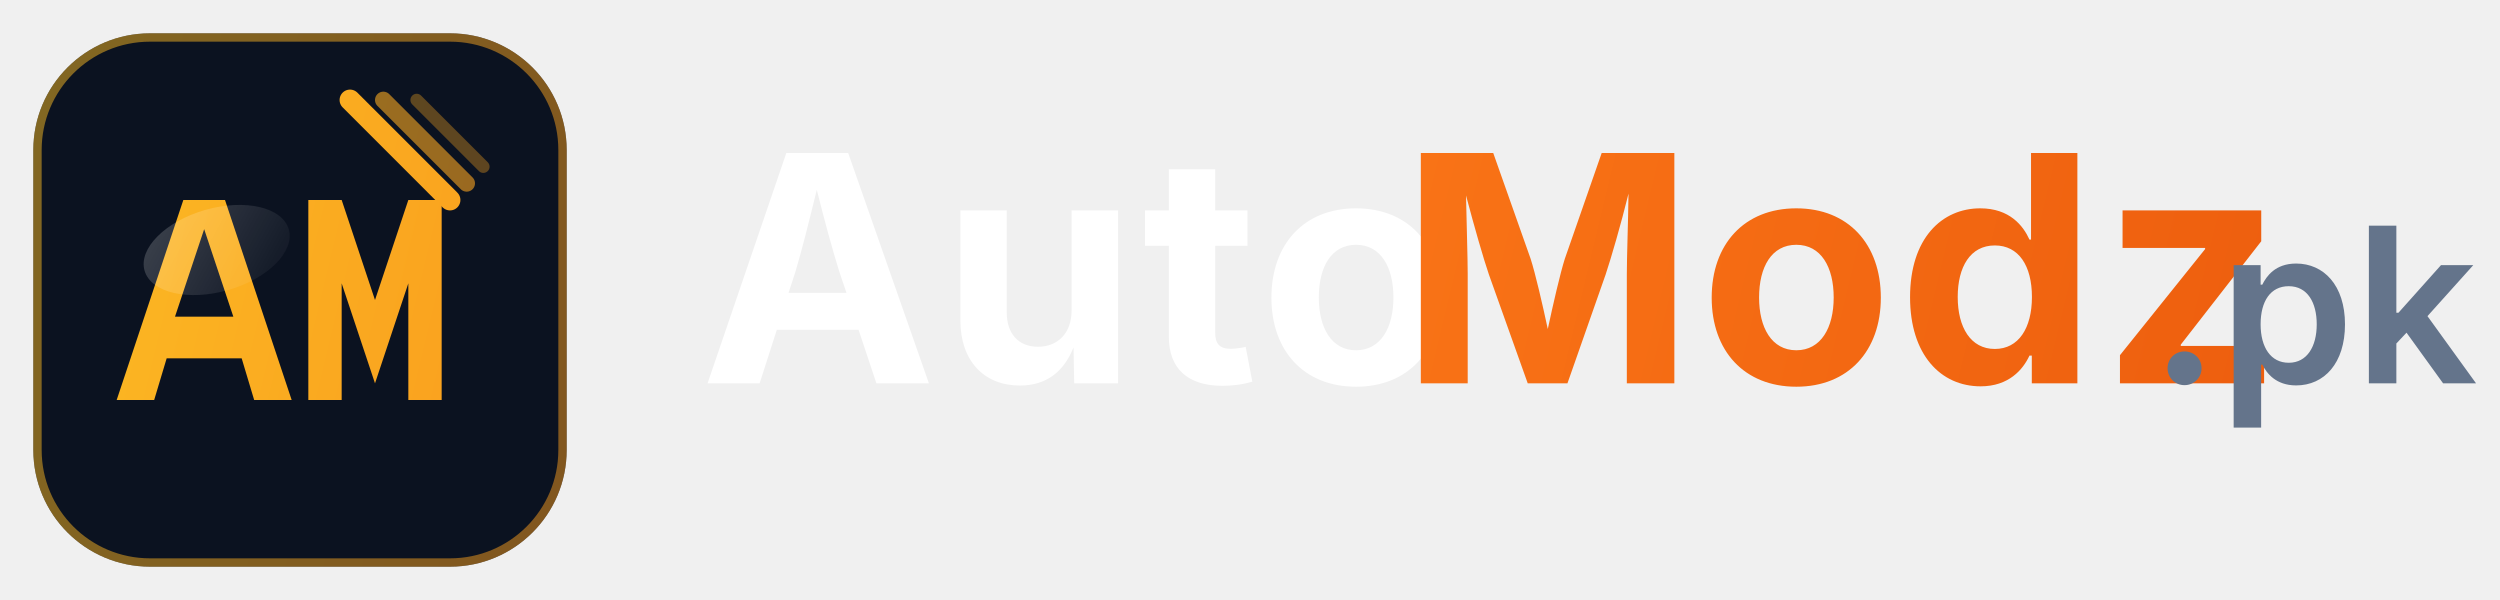
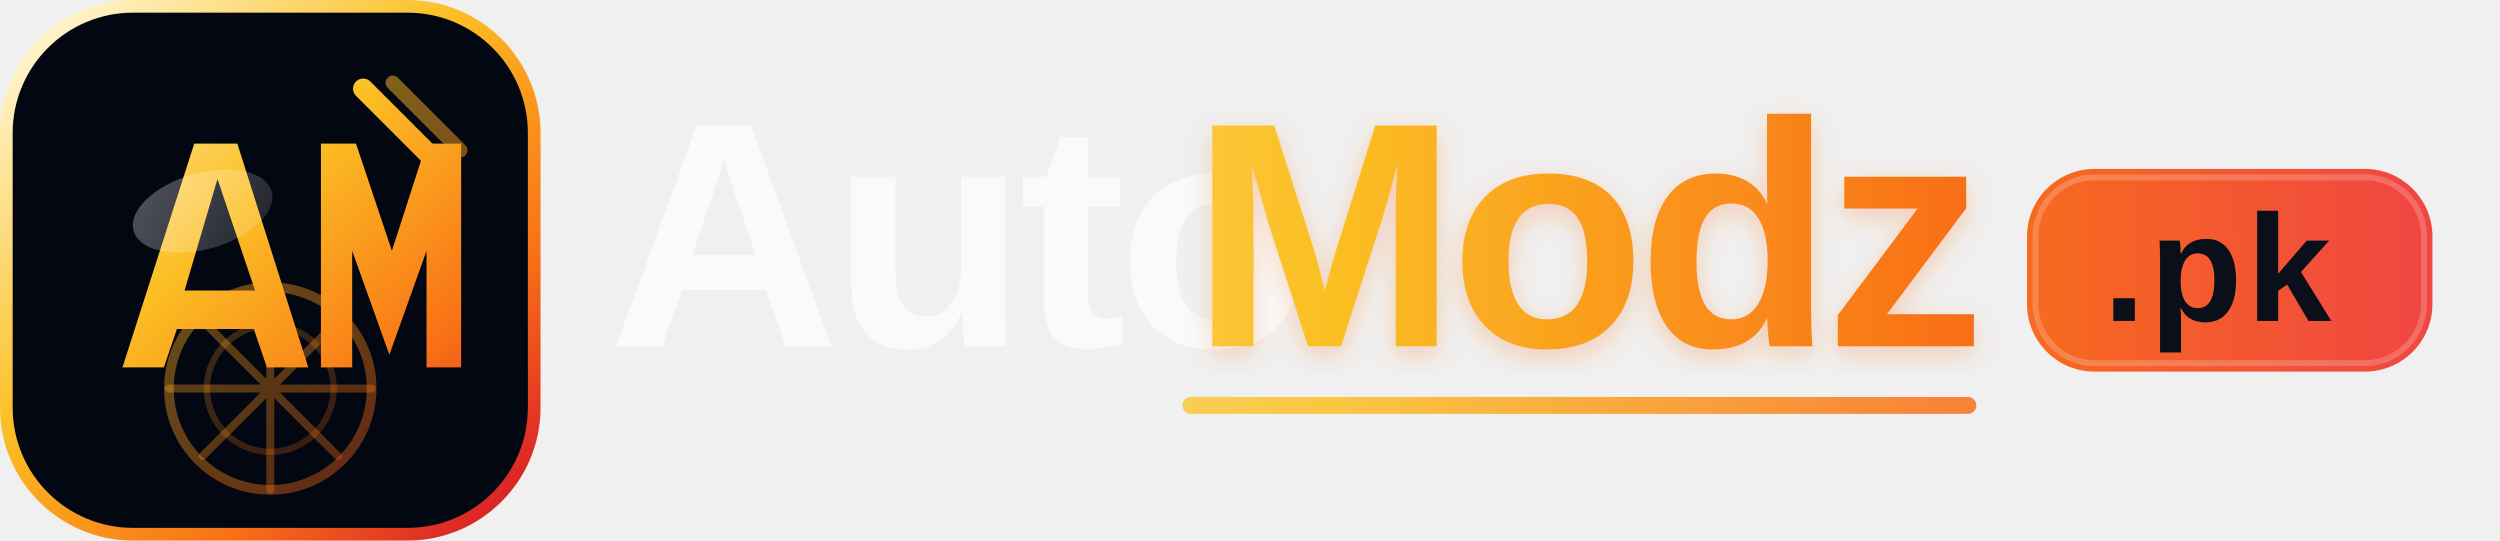
- <svg xmlns="http://www.w3.org/2000/svg" viewBox="0 0 300 72" fill="none" role="img" aria-label="AutoModz.pk">
+ <svg xmlns="http://www.w3.org/2000/svg" viewBox="0 0 296 64" fill="none" role="img" aria-label="AutoModz.pk">
  <defs>
-     <linearGradient id="logo-gradient" x1="0" y1="0" x2="300" y2="72" gradientUnits="userSpaceOnUse">
-       <stop stop-color="#FBBF24" />
-       <stop offset="0.55" stop-color="#F97316" />
-       <stop offset="1" stop-color="#EA580C" />
+     <linearGradient id="lg-fire" x1="70" y1="32" x2="290" y2="32" gradientUnits="userSpaceOnUse">
+       <stop stop-color="#FDE68A" />
+       <stop offset="0.4" stop-color="#FBBF24" />
+       <stop offset="0.72" stop-color="#F97316" />
+       <stop offset="1" stop-color="#EF4444" />
    </linearGradient>
-     <linearGradient id="logo-shine" x1="18" y1="14" x2="38" y2="34" gradientUnits="userSpaceOnUse">
-       <stop stop-color="#FFFFFF" stop-opacity="0.28" />
+     <linearGradient id="lg-icon" x1="6" y1="4" x2="58" y2="60" gradientUnits="userSpaceOnUse">
+       <stop stop-color="#FEF3C7" />
+       <stop offset="0.4" stop-color="#FBBF24" />
+       <stop offset="0.75" stop-color="#F97316" />
+       <stop offset="1" stop-color="#DC2626" />
+     </linearGradient>
+     <linearGradient id="lg-shine" x1="14" y1="10" x2="42" y2="34" gradientUnits="userSpaceOnUse">
+       <stop stop-color="#FFFFFF" stop-opacity="0.4" />
      <stop offset="1" stop-color="#FFFFFF" stop-opacity="0" />
    </linearGradient>
+     <filter id="lg-soft" x="-10%" y="-10%" width="120%" height="120%">
+       <feDropShadow dx="0" dy="1" stdDeviation="1.5" flood-color="#F97316" flood-opacity="0.28" />
+     </filter>
  </defs>
-   <rect x="4" y="4" width="64" height="64" rx="14" fill="#0B1220" />
-   <rect x="4.5" y="4.5" width="63" height="63" rx="13.5" stroke="url(#logo-gradient)" stroke-opacity="0.5" />
-   <path d="M14 48L22 24H27L35 48H30.5L29 43H20L18.5 48H14ZM21 38H28L24.5 27.5L21 38Z" fill="url(#logo-gradient)" />
-   <path d="M37 48V24H41L45 36L49 24H53V48H49V34L45 46L41 34V48H37Z" fill="url(#logo-gradient)" />
-   <path d="M42 12L54 24" stroke="url(#logo-gradient)" stroke-width="2.5" stroke-linecap="round" />
-   <path d="M46 12L56 22" stroke="url(#logo-gradient)" stroke-width="2" stroke-linecap="round" opacity="0.6" />
-   <path d="M50 12L58 20" stroke="url(#logo-gradient)" stroke-width="1.5" stroke-linecap="round" opacity="0.35" />
-   <ellipse cx="26" cy="30" rx="9" ry="5" fill="url(#logo-shine)" transform="rotate(-16 26 30)" />
-   <text x="84" y="46" fill="#FFFFFF" font-family="Rajdhani, Inter, system-ui, sans-serif" font-size="38" font-weight="700" letter-spacing="0.5">Auto</text>
-   <text x="168" y="46" fill="url(#logo-gradient)" font-family="Rajdhani, Inter, system-ui, sans-serif" font-size="38" font-weight="700" letter-spacing="0.5">Modz</text>
-   <text x="258" y="46" fill="#64748B" font-family="Inter, system-ui, sans-serif" font-size="26" font-weight="600">.pk</text>
+   <rect x="0.75" y="0.75" width="62.5" height="62.5" rx="15" fill="#030712" />
+   <rect x="0.75" y="0.75" width="62.5" height="62.5" rx="15" stroke="url(#lg-icon)" stroke-width="1.5" />
+   <circle cx="32" cy="46" r="12" stroke="url(#lg-icon)" stroke-width="1.15" opacity="0.4" />
+   <circle cx="32" cy="46" r="7.5" stroke="url(#lg-icon)" stroke-width="0.75" opacity="0.22" />
+   <path d="M32 34v24M20 46h24M24 38l16 16M40 38l-16 16" stroke="url(#lg-icon)" stroke-width="0.95" stroke-linecap="round" opacity="0.35" />
+   <path d="M14.5 43.5 23 17h5.1L36.5 43.5h-4.9l-1.55-4.55H20.95l-1.55 4.55H14.5Zm7.35-9.1h8.35L25.75 21.2 21.85 34.4Z" fill="url(#lg-icon)" fill-rule="evenodd" />
+   <path d="M38 43.5V17h4.15l4.25 12.7L50.5 17H54.6v26.5h-4.1V29.7L46.1 42 41.7 29.7v13.8H38Z" fill="url(#lg-icon)" />
+   <path d="M43 10.5 52 19.5" stroke="url(#lg-icon)" stroke-width="2.4" stroke-linecap="round" />
+   <path d="M46.5 9.8 54.5 17.8" stroke="url(#lg-icon)" stroke-width="1.7" stroke-linecap="round" opacity="0.5" />
+   <ellipse cx="24" cy="25" rx="8.5" ry="4.5" fill="url(#lg-shine)" transform="rotate(-16 24 25)" />
+   <text x="72" y="41" font-family="Rajdhani, Arial Narrow, Arial, sans-serif" font-weight="700" font-size="38" fill="#F8FAFC" letter-spacing="-1">Auto</text>
+   <text x="141" y="41" font-family="Rajdhani, Arial Narrow, Arial, sans-serif" font-weight="700" font-size="38" fill="url(#lg-fire)" letter-spacing="-1" filter="url(#lg-soft)">Modz</text>
+   <path d="M141 48h92" stroke="url(#lg-fire)" stroke-width="2" stroke-linecap="round" opacity="0.85" />
+   <rect x="240" y="20" width="48" height="24" rx="8" fill="url(#lg-fire)" />
+   <rect x="241" y="21" width="46" height="22" rx="7" stroke="#FFFFFF" stroke-opacity="0.2" stroke-width="0.7" />
+   <text x="249" y="38" font-family="Rajdhani, Arial Narrow, Arial, sans-serif" font-weight="700" font-size="18" fill="#0A0F1A" letter-spacing="0.5">.pk</text>
</svg>
